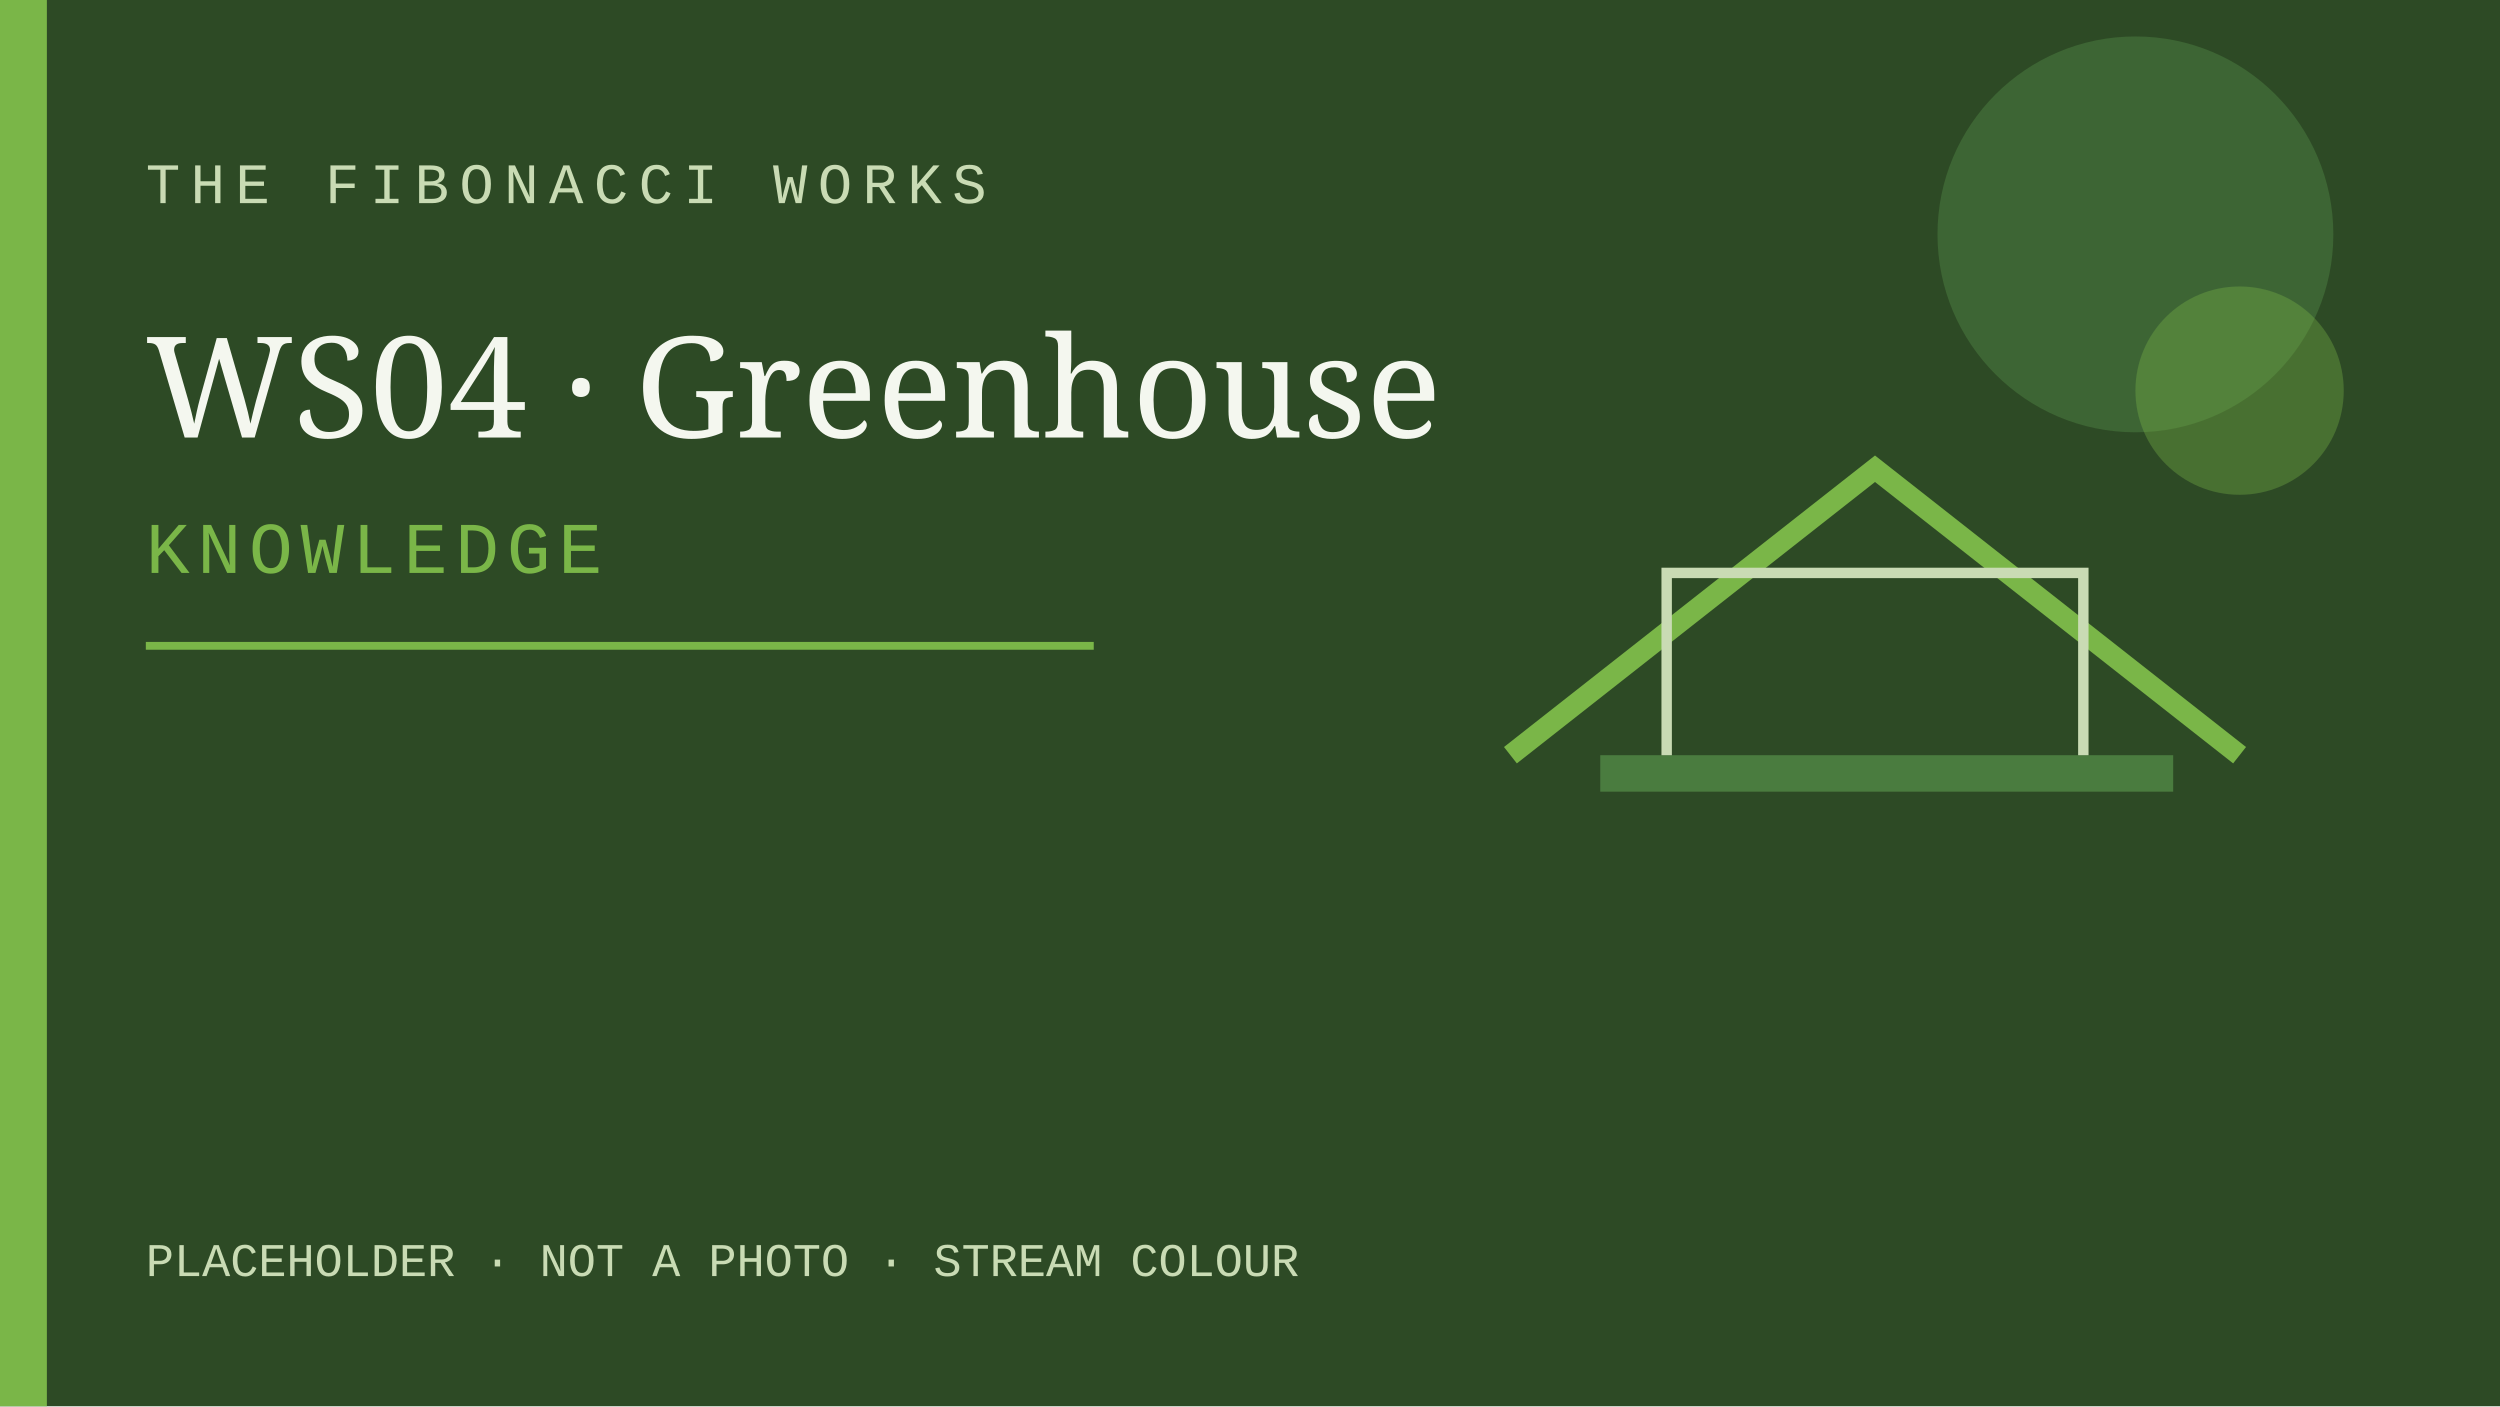
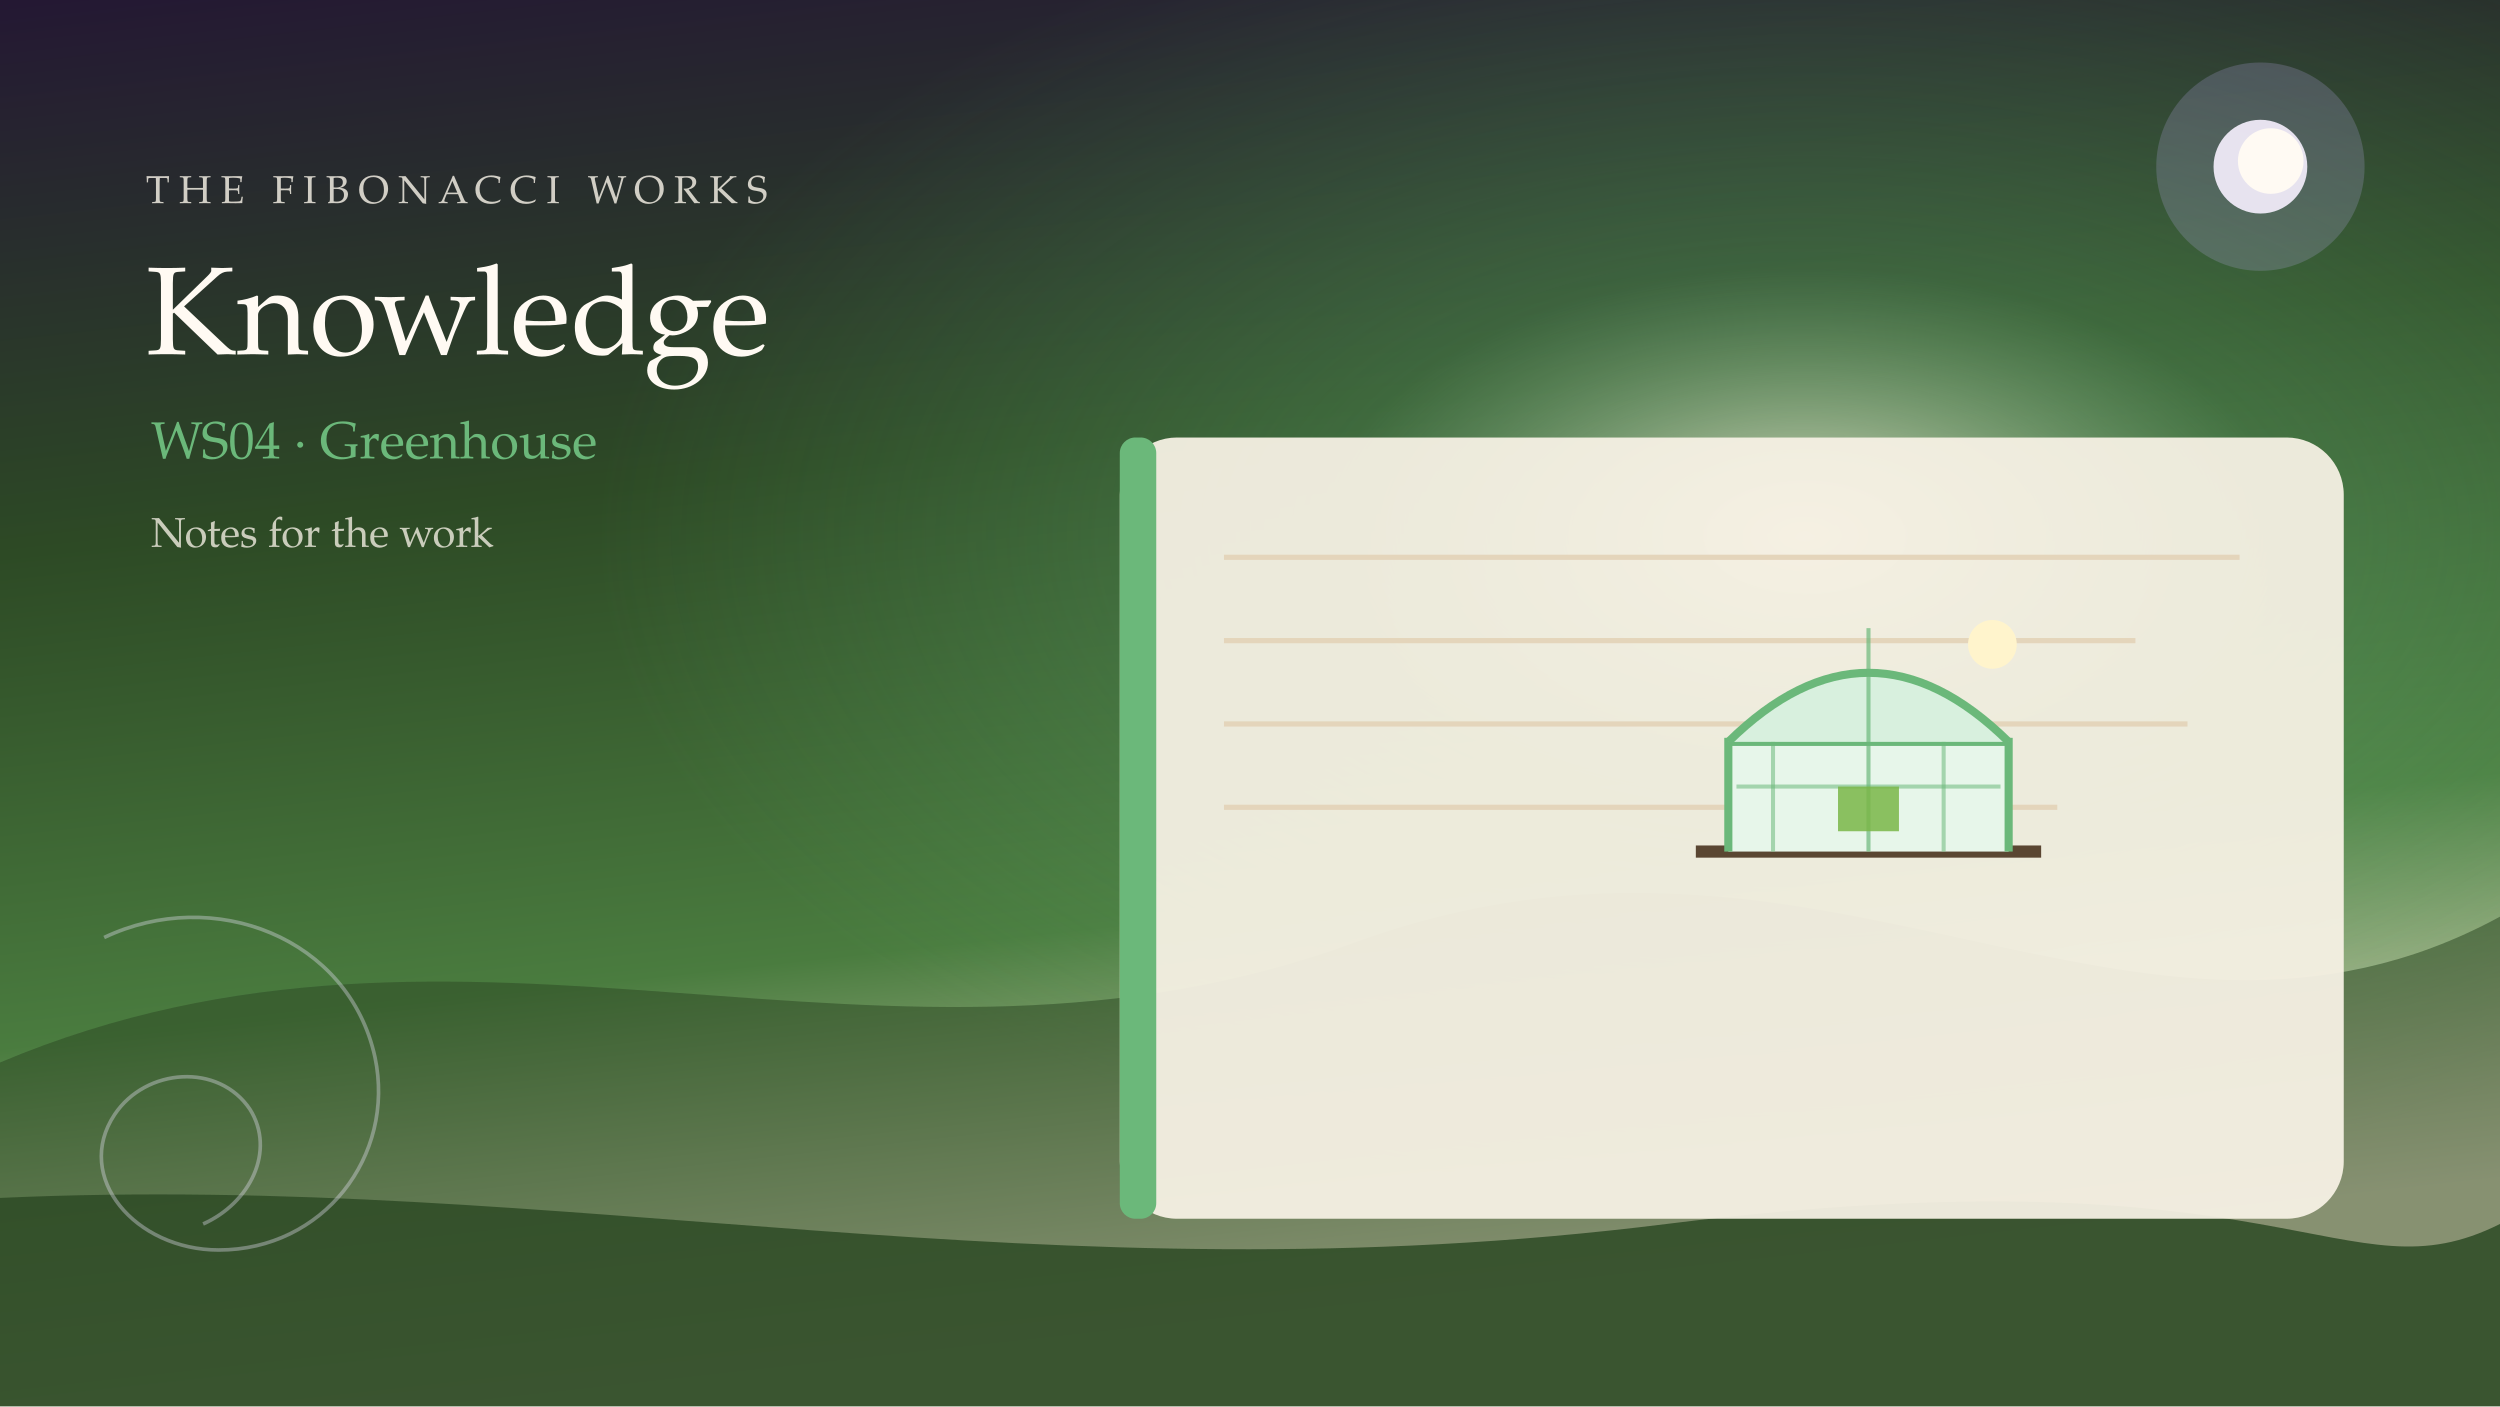
- <svg xmlns="http://www.w3.org/2000/svg" width="960" height="540" viewBox="0 0 960 540" role="img" aria-label="WS04 · Greenhouse Knowledge">
-   <rect width="960" height="540" fill="#2d4a25" />
-   <rect x="0" y="0" width="18" height="540" fill="#7ab648" />
-   <circle cx="820" cy="90" r="76" fill="#4a7c3f" opacity="0.55" />
-   <circle cx="860" cy="150" r="40" fill="#7ab648" opacity="0.35" />
-   <text x="56" y="78" fill="#c9dbb4" font-family="Courier New, monospace" font-size="22" letter-spacing="4">THE FIBONACCI WORKS</text>
-   <text x="56" y="168" fill="#f4f7ef" font-family="Georgia, serif" font-size="54">WS04 · Greenhouse</text>
-   <text x="56" y="220" fill="#7ab648" font-family="Courier New, monospace" font-size="28" letter-spacing="3">KNOWLEDGE</text>
-   <line x1="56" y1="248" x2="420" y2="248" stroke="#7ab648" stroke-width="3" />
-   <g transform="translate(460,40)">
-     <path d="M120 250 L260 140 L400 250" fill="none" stroke="#7ab648" stroke-width="8" />
-     <rect x="154.5" y="250" width="220" height="14" fill="#4a7c3f" />
-     <path d="M180 250 L180 180 L340 180 L340 250" fill="none" stroke="#c9dbb4" stroke-width="4" />
+ <svg xmlns="http://www.w3.org/2000/svg" width="960" height="540" viewBox="0 0 960 540" role="img" aria-label="WS04 Greenhouse — Knowledge">
+   <defs>
+     <linearGradient id="sky" x1="0" y1="0" x2="0.2" y2="1">
+       <stop offset="0" stop-color="#241833" />
+       <stop offset="0.38" stop-color="#2d4a25" />
+       <stop offset="0.72" stop-color="#4a7c3f" />
+       <stop offset="1" stop-color="#f3e6cf" />
+     </linearGradient>
+     <radialGradient id="lantern" cx="72%" cy="38%" r="48%">
+       <stop offset="0" stop-color="#fff6e2" stop-opacity="0.85" />
+       <stop offset="0.4" stop-color="#6bb87a" stop-opacity="0.28" />
+       <stop offset="1" stop-color="#6bb87a" stop-opacity="0" />
+     </radialGradient>
+   </defs>
+   <rect width="960" height="540" fill="url(#sky)" />
+   <rect width="960" height="540" fill="url(#lantern)" />
+   <circle cx="868" cy="64" r="40" fill="#c8b6ff" opacity="0.2" />
+   <circle cx="868" cy="64" r="18" fill="#f7f1ff" opacity="0.9" />
+   <circle cx="871.96" cy="61.84" r="12.6" fill="#fffaf3" />
+   <path d="M0 408 C 180 332, 340 428, 520 362 S 820 428, 960 352 V 540 H 0 Z" fill="#2d4a25" opacity="0.55" />
+   <path d="M0 460 C 220 450, 400 500, 640 470 S 900 500, 960 470 V 540 H 0 Z" fill="#2d4a25" opacity="0.85" />
+   <path d="M78 470 c 18-8 28-28 18-44 -12-18 -40-16 -52 2 -16 24 8 52 40 52 40 0 68-36 60-74 -10-46-62-66-104-46" fill="none" stroke="#efe8ff" stroke-width="1.4" opacity="0.35" />
+   <rect x="430" y="168" width="470" height="300" rx="22" fill="#f7f1e4" opacity="0.94" />
+   <rect x="430" y="168" width="14" height="300" rx="6" fill="#6bb87a" />
+   <path d="M470 214 H 860 M470 246 H 820 M470 278 H 840 M470 310 H 790" stroke="#e4d5bb" stroke-width="2" />
+   <g transform="translate(620 210) scale(0.78)">
+     <path d="M40 150 H 210" stroke="#5a4632" stroke-width="6" />
+     <path d="M56 150 V96 H 194 V150" fill="#e7f6ea" stroke="#6bb87a" stroke-width="4" />
+     <path d="M56 96 Q 125 28 194 96" fill="#d8f0de" stroke="#6bb87a" stroke-width="4" />
+     <path d="M125 40 V150" stroke="#6bb87a" stroke-width="2" opacity="0.7" />
+     <path d="M78 96 V150 M162 96 V150" stroke="#6bb87a" stroke-width="2" opacity="0.55" />
+     <path d="M60 118 H 190" stroke="#6bb87a" stroke-width="2" opacity="0.55" />
+     <path d="M110 140 V118 H 140 V140" fill="#7ab648" opacity="0.85" />
+     <circle cx="186" cy="48" r="12" fill="#fff4cc" />
  </g>
-   <text x="56" y="490" fill="#c9dbb4" font-family="Courier New, monospace" font-size="18">PLACEHOLDER · NOT A PHOTO · STREAM COLOUR</text>
+   <text x="56" y="78" fill="#f6f1e6" font-family="Georgia, Palatino, serif" font-size="15" letter-spacing="3.5" opacity="0.82">THE FIBONACCI WORKS</text>
+   <text x="56" y="136" fill="#fffaf3" font-family="Georgia, Palatino, serif" font-size="48">Knowledge</text>
+   <text x="58" y="176" fill="#6bb87a" font-family="Georgia, Palatino, serif" font-size="20">WS04 · Greenhouse</text>
+   <text x="58" y="210" fill="#f6f1e6" font-family="Georgia, Palatino, serif" font-size="16" opacity="0.78">Notes for the work</text>
</svg>
